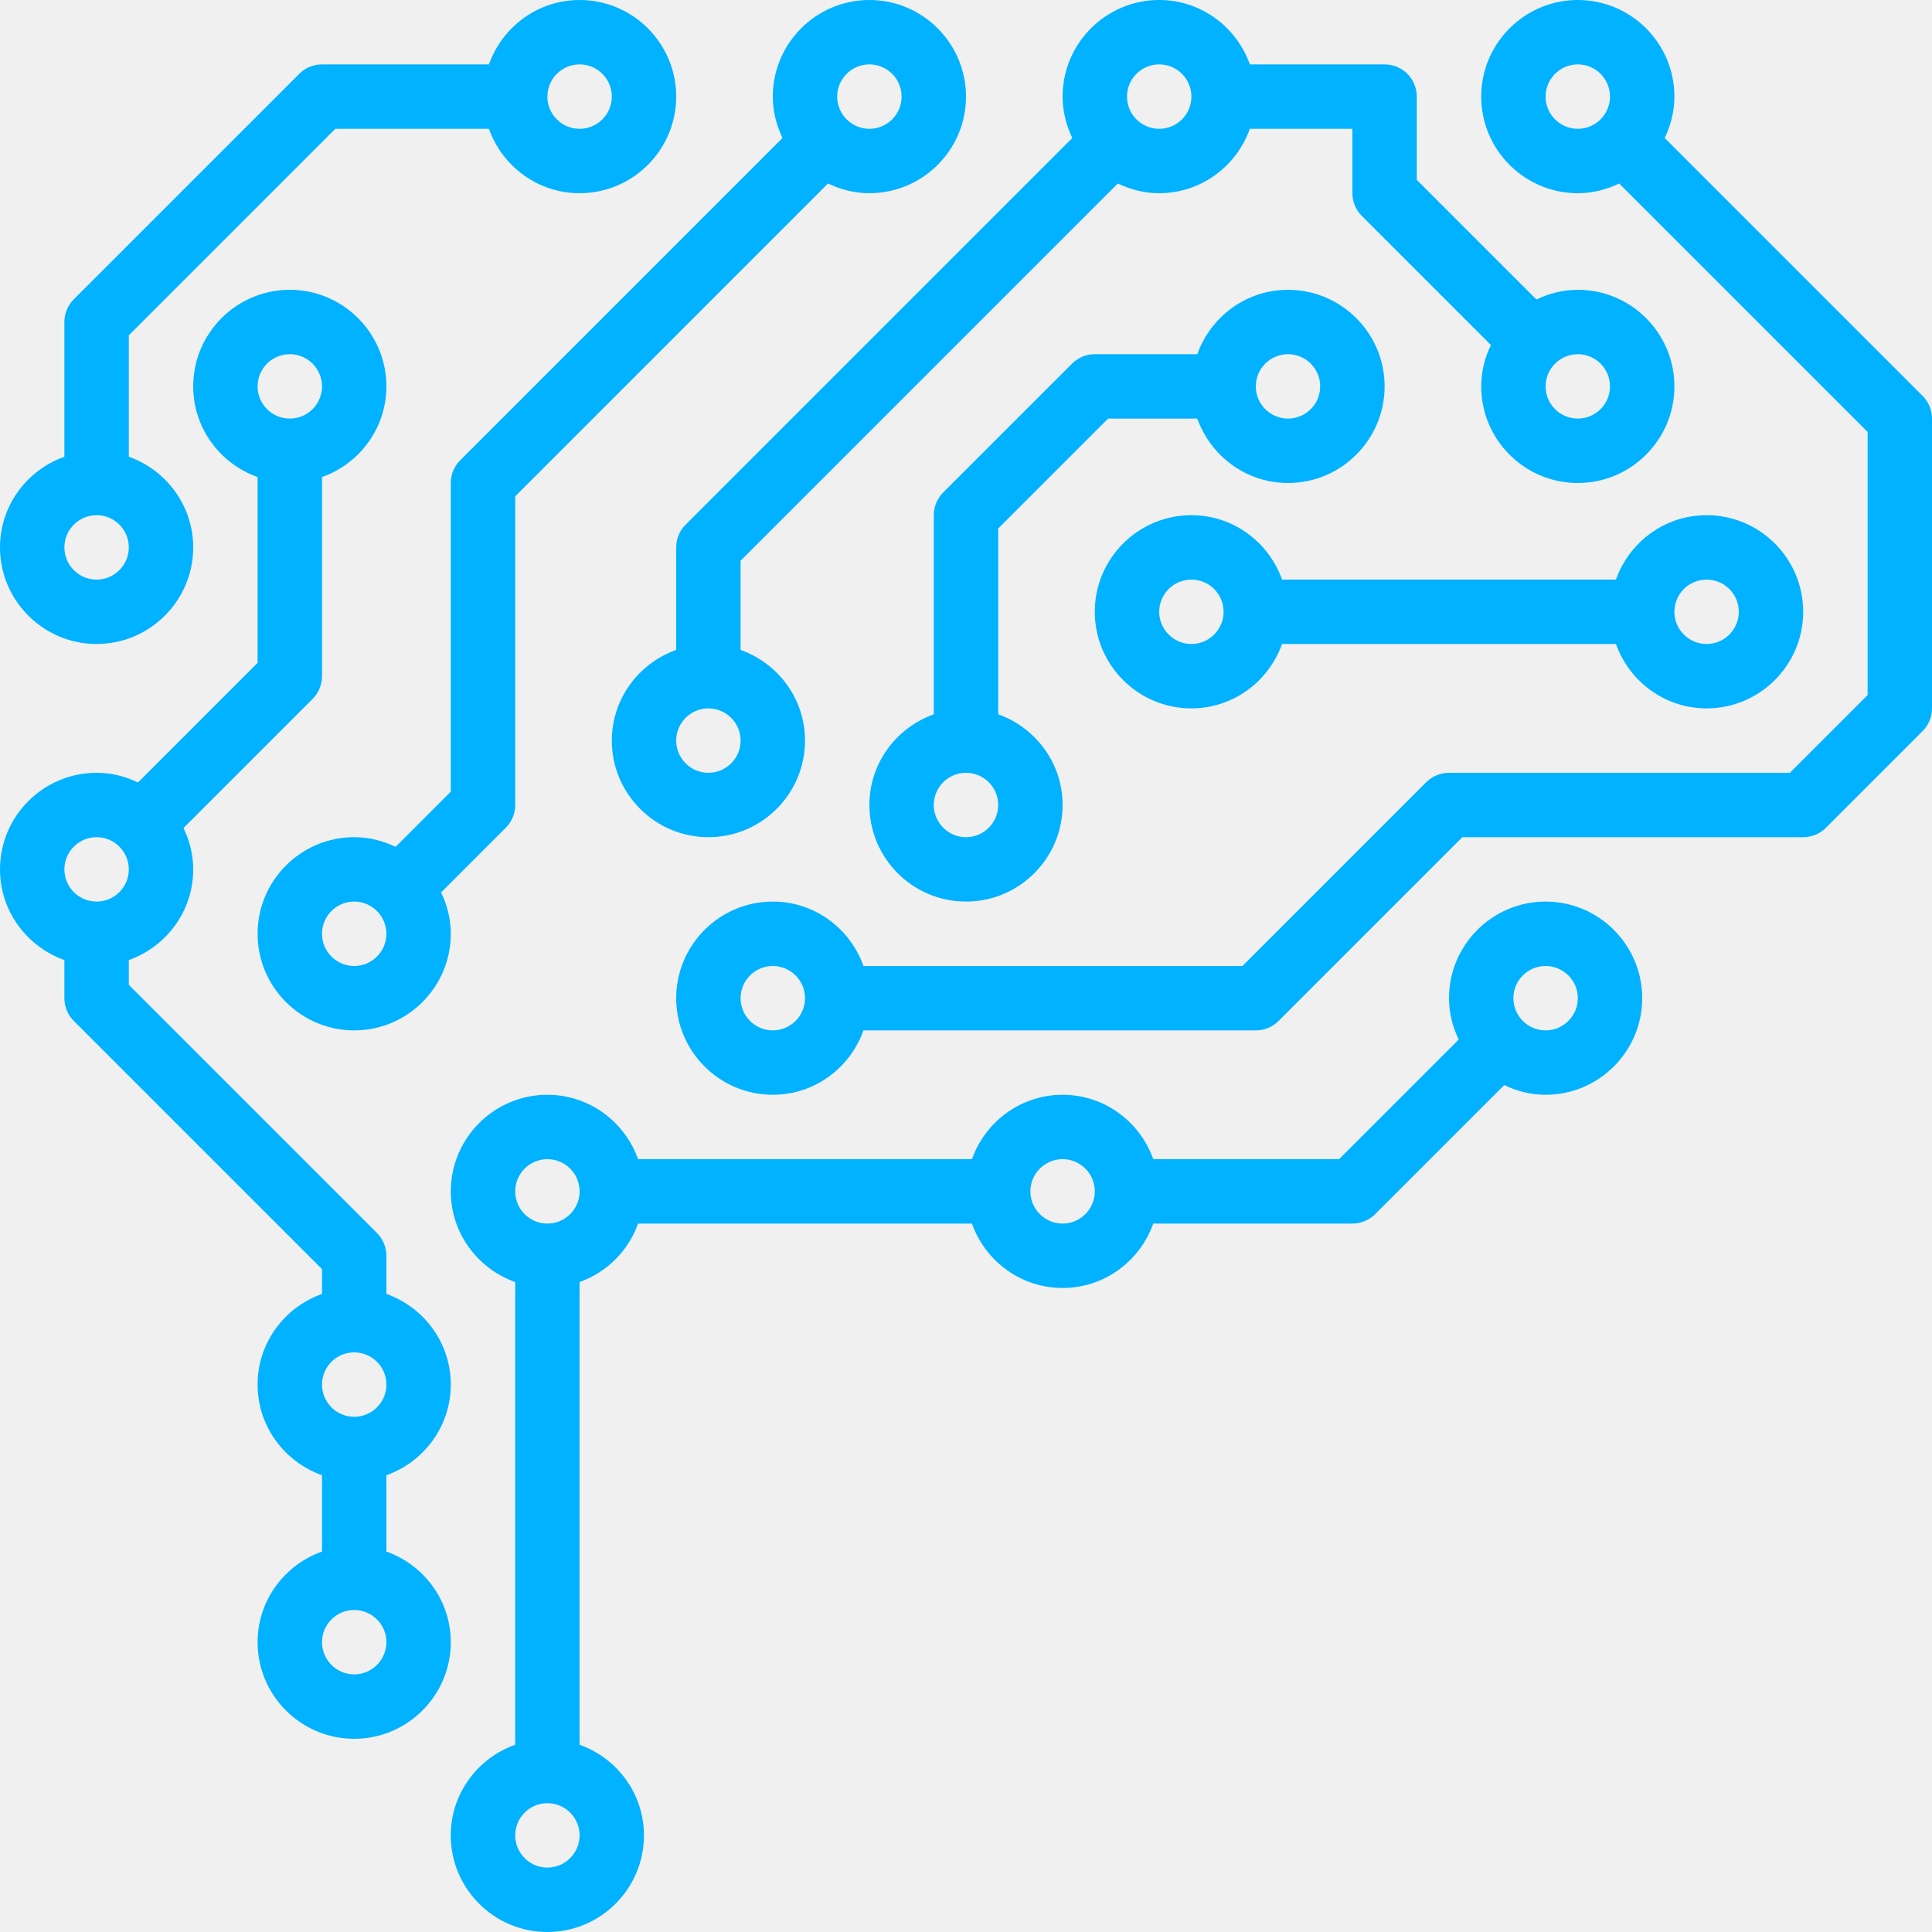
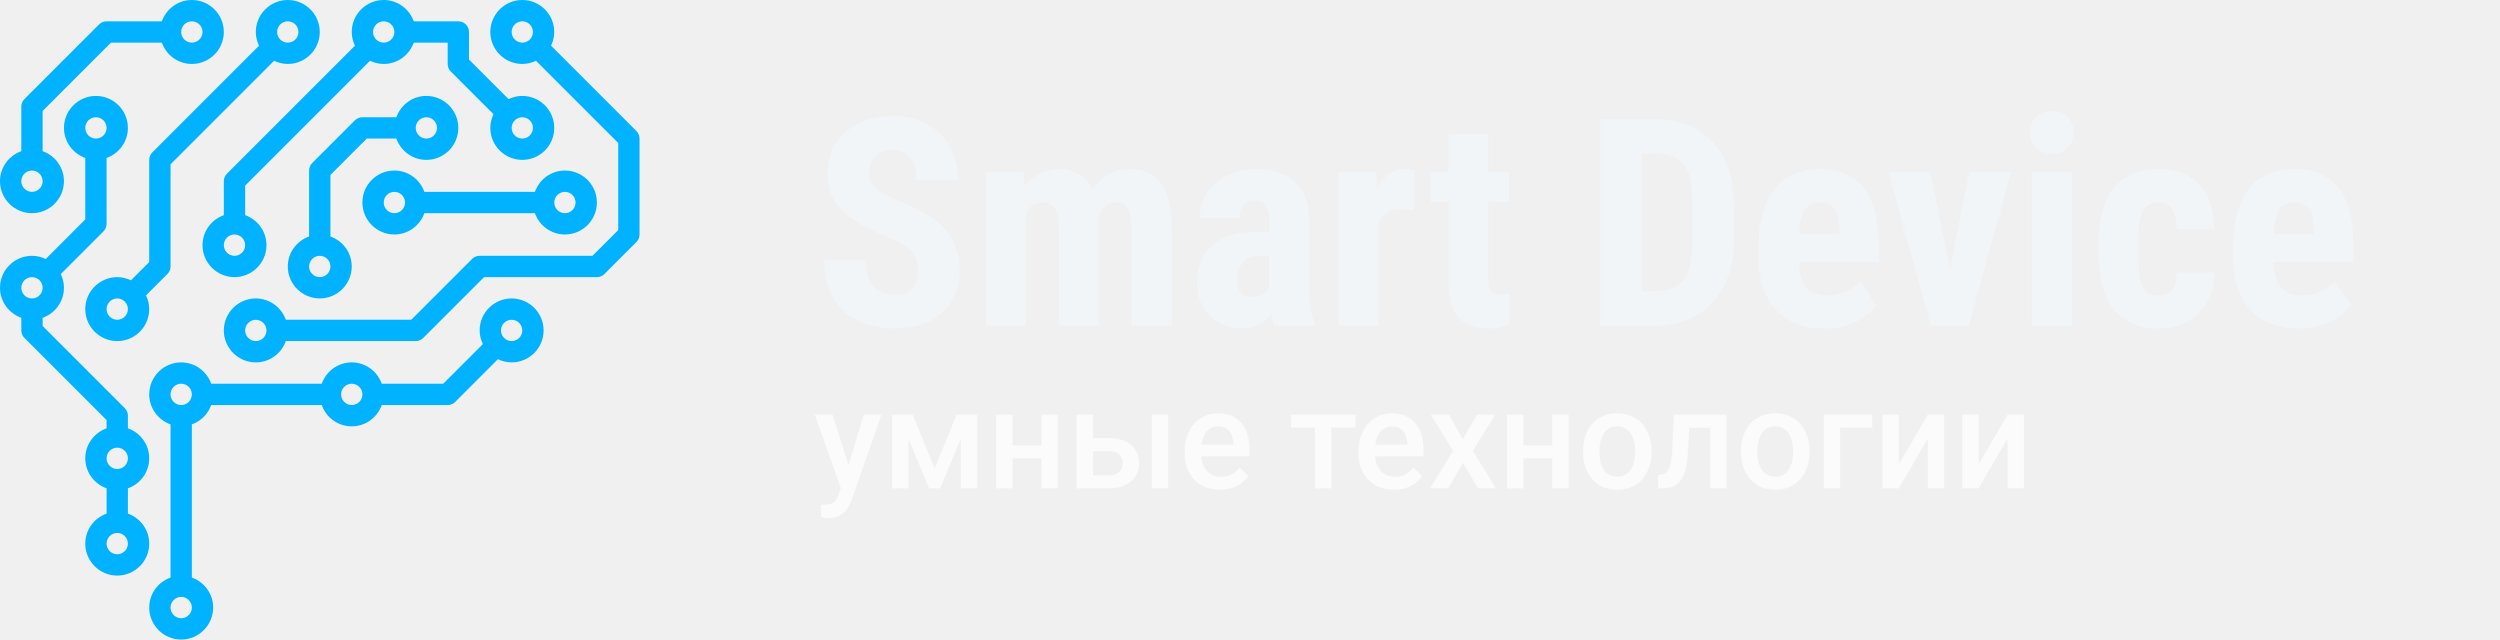
- <svg xmlns="http://www.w3.org/2000/svg" width="55" height="55" viewBox="0 0 55 55" fill="none">
+ <svg xmlns="http://www.w3.org/2000/svg" width="215" height="55" viewBox="0 0 215 55" fill="none">
+   <path d="M78.96 23.325C78.96 23.007 78.931 22.718 78.874 22.458C78.817 22.198 78.695 21.957 78.508 21.738C78.329 21.518 78.065 21.298 77.715 21.079C77.373 20.859 76.925 20.631 76.372 20.395C75.713 20.118 75.074 19.825 74.456 19.516C73.837 19.199 73.28 18.832 72.783 18.418C72.287 18.002 71.892 17.514 71.599 16.953C71.314 16.383 71.172 15.716 71.172 14.951C71.172 14.202 71.306 13.523 71.575 12.912C71.851 12.302 72.242 11.781 72.747 11.35C73.251 10.91 73.841 10.572 74.517 10.336C75.2 10.1 75.961 9.982 76.799 9.982C77.939 9.982 78.923 10.218 79.753 10.69C80.592 11.162 81.239 11.809 81.694 12.631C82.158 13.453 82.39 14.397 82.39 15.463H78.826C78.826 14.959 78.752 14.515 78.606 14.133C78.468 13.742 78.244 13.437 77.935 13.217C77.625 12.998 77.227 12.888 76.738 12.888C76.283 12.888 75.904 12.981 75.603 13.168C75.31 13.348 75.09 13.596 74.944 13.913C74.805 14.222 74.736 14.572 74.736 14.963C74.736 15.256 74.805 15.52 74.944 15.756C75.09 15.984 75.29 16.192 75.542 16.379C75.794 16.558 76.091 16.733 76.433 16.904C76.783 17.075 77.165 17.241 77.581 17.404C78.386 17.722 79.098 18.072 79.717 18.454C80.335 18.828 80.852 19.252 81.267 19.724C81.682 20.188 81.995 20.712 82.207 21.298C82.419 21.884 82.524 22.552 82.524 23.3C82.524 24.041 82.394 24.716 82.134 25.327C81.882 25.929 81.511 26.45 81.023 26.889C80.535 27.32 79.945 27.654 79.253 27.89C78.569 28.126 77.804 28.244 76.958 28.244C76.136 28.244 75.359 28.13 74.626 27.902C73.894 27.666 73.247 27.312 72.686 26.84C72.132 26.36 71.697 25.754 71.379 25.021C71.062 24.281 70.903 23.406 70.903 22.397H74.48C74.48 22.934 74.533 23.394 74.639 23.776C74.745 24.151 74.907 24.452 75.127 24.68C75.347 24.899 75.615 25.066 75.933 25.18C76.258 25.286 76.628 25.339 77.043 25.339C77.516 25.339 77.89 25.249 78.166 25.07C78.451 24.891 78.655 24.651 78.777 24.35C78.899 24.049 78.96 23.707 78.96 23.325ZM88.213 17.526V28H84.783V14.792H88.005L88.213 17.526ZM87.725 20.944L86.785 20.969C86.768 20.041 86.85 19.186 87.029 18.405C87.208 17.624 87.476 16.945 87.835 16.367C88.201 15.789 88.66 15.341 89.214 15.024C89.767 14.707 90.414 14.548 91.155 14.548C91.635 14.548 92.079 14.637 92.485 14.816C92.892 14.987 93.246 15.26 93.547 15.634C93.849 16 94.08 16.481 94.243 17.075C94.406 17.661 94.487 18.365 94.487 19.186V28H91.069V19.602C91.069 19.016 91.012 18.568 90.898 18.259C90.784 17.941 90.622 17.722 90.41 17.6C90.199 17.469 89.938 17.404 89.629 17.404C89.303 17.404 89.019 17.494 88.774 17.673C88.53 17.852 88.331 18.104 88.176 18.43C88.03 18.747 87.916 19.121 87.835 19.553C87.761 19.984 87.725 20.448 87.725 20.944ZM94.158 20.602L92.925 20.761C92.909 19.89 92.986 19.081 93.157 18.332C93.328 17.575 93.592 16.916 93.95 16.355C94.308 15.785 94.756 15.341 95.293 15.024C95.838 14.707 96.469 14.548 97.185 14.548C97.722 14.548 98.21 14.637 98.65 14.816C99.089 14.995 99.464 15.284 99.773 15.683C100.09 16.074 100.33 16.59 100.493 17.233C100.664 17.876 100.75 18.658 100.75 19.577V28H97.319V19.589C97.319 18.995 97.262 18.54 97.148 18.222C97.034 17.905 96.872 17.689 96.66 17.575C96.449 17.461 96.196 17.404 95.903 17.404C95.61 17.404 95.354 17.486 95.134 17.648C94.923 17.811 94.744 18.039 94.597 18.332C94.451 18.617 94.341 18.955 94.268 19.345C94.194 19.728 94.158 20.147 94.158 20.602ZM109.148 24.96V18.857C109.148 18.458 109.099 18.141 109.001 17.905C108.912 17.669 108.774 17.498 108.586 17.392C108.407 17.278 108.188 17.221 107.927 17.221C107.634 17.221 107.39 17.282 107.195 17.404C107 17.526 106.853 17.701 106.755 17.929C106.666 18.157 106.621 18.43 106.621 18.747H103.191C103.191 18.177 103.301 17.64 103.521 17.136C103.74 16.623 104.062 16.175 104.485 15.793C104.916 15.402 105.429 15.097 106.023 14.877C106.617 14.658 107.284 14.548 108.025 14.548C108.904 14.548 109.685 14.698 110.369 14.999C111.052 15.293 111.593 15.76 111.992 16.403C112.391 17.046 112.59 17.88 112.59 18.906V24.79C112.59 25.53 112.627 26.132 112.7 26.596C112.782 27.06 112.9 27.459 113.054 27.793V28H109.612C109.457 27.634 109.339 27.178 109.258 26.633C109.185 26.079 109.148 25.522 109.148 24.96ZM109.563 19.931L109.575 21.982H108.318C107.992 21.982 107.708 22.035 107.463 22.141C107.227 22.246 107.028 22.397 106.865 22.592C106.702 22.779 106.58 22.999 106.499 23.252C106.426 23.504 106.389 23.772 106.389 24.057C106.389 24.375 106.434 24.643 106.523 24.863C106.613 25.082 106.747 25.249 106.926 25.363C107.105 25.477 107.317 25.534 107.561 25.534C107.935 25.534 108.261 25.457 108.538 25.302C108.814 25.148 109.018 24.96 109.148 24.741C109.286 24.521 109.331 24.317 109.282 24.13L110.063 25.461C109.966 25.762 109.832 26.075 109.661 26.401C109.498 26.726 109.29 27.027 109.038 27.304C108.786 27.581 108.472 27.809 108.098 27.988C107.732 28.159 107.297 28.244 106.792 28.244C106.084 28.244 105.437 28.081 104.851 27.756C104.265 27.43 103.801 26.975 103.459 26.389C103.126 25.803 102.959 25.107 102.959 24.301C102.959 23.634 103.065 23.032 103.276 22.495C103.496 21.949 103.822 21.49 104.253 21.115C104.684 20.733 105.229 20.44 105.889 20.236C106.548 20.033 107.321 19.931 108.208 19.931H109.563ZM118.535 17.734V28H115.117V14.792H118.34L118.535 17.734ZM121.648 14.694L121.599 18.1C121.444 18.067 121.257 18.043 121.038 18.027C120.826 18.011 120.639 18.002 120.476 18.002C120.094 18.002 119.768 18.064 119.5 18.186C119.231 18.299 119.007 18.474 118.828 18.71C118.657 18.938 118.527 19.223 118.438 19.565C118.348 19.907 118.295 20.293 118.279 20.725L117.632 20.48C117.632 19.618 117.697 18.828 117.827 18.112C117.965 17.388 118.169 16.761 118.438 16.232C118.706 15.695 119.028 15.28 119.402 14.987C119.784 14.694 120.216 14.548 120.696 14.548C120.859 14.548 121.029 14.564 121.208 14.597C121.396 14.621 121.542 14.654 121.648 14.694ZM129.766 14.792V17.368H123.027V14.792H129.766ZM124.578 11.533H127.983V23.972C127.983 24.338 128.02 24.619 128.093 24.814C128.167 25.009 128.276 25.148 128.423 25.229C128.577 25.302 128.781 25.339 129.033 25.339C129.204 25.339 129.363 25.331 129.509 25.314C129.656 25.29 129.766 25.266 129.839 25.241V27.915C129.57 28.02 129.285 28.102 128.984 28.159C128.691 28.216 128.341 28.244 127.935 28.244C127.251 28.244 126.657 28.114 126.152 27.854C125.656 27.593 125.269 27.178 124.993 26.608C124.716 26.031 124.578 25.274 124.578 24.338V11.533ZM142.241 28H139.104L139.128 25.046H142.241C143.104 25.046 143.775 24.891 144.255 24.582C144.736 24.273 145.073 23.785 145.269 23.117C145.472 22.45 145.574 21.575 145.574 20.493V17.722C145.574 16.9 145.521 16.204 145.415 15.634C145.309 15.056 145.13 14.593 144.878 14.243C144.626 13.885 144.288 13.62 143.865 13.449C143.442 13.278 142.917 13.193 142.29 13.193H139.043V10.227H142.29C143.315 10.227 144.247 10.393 145.085 10.727C145.924 11.061 146.644 11.549 147.246 12.192C147.848 12.827 148.312 13.612 148.638 14.548C148.963 15.484 149.126 16.55 149.126 17.746V20.493C149.126 21.697 148.963 22.763 148.638 23.691C148.312 24.619 147.848 25.404 147.246 26.047C146.652 26.682 145.932 27.166 145.085 27.5C144.239 27.833 143.291 28 142.241 28ZM141.179 10.227V28H137.603V10.227H141.179ZM156.89 28.244C155.986 28.244 155.185 28.106 154.485 27.829C153.793 27.552 153.207 27.154 152.727 26.633C152.247 26.104 151.881 25.465 151.628 24.716C151.376 23.968 151.25 23.113 151.25 22.153V21.066C151.25 19.992 151.372 19.052 151.616 18.247C151.86 17.433 152.206 16.749 152.654 16.196C153.101 15.642 153.651 15.231 154.302 14.963C154.961 14.686 155.706 14.548 156.536 14.548C157.366 14.548 158.094 14.686 158.721 14.963C159.355 15.231 159.88 15.638 160.295 16.184C160.71 16.721 161.024 17.388 161.235 18.186C161.447 18.983 161.553 19.911 161.553 20.969V22.531H152.703V20.127H158.196V19.821C158.196 19.284 158.139 18.837 158.025 18.479C157.911 18.112 157.732 17.84 157.488 17.661C157.244 17.482 156.918 17.392 156.511 17.392C156.169 17.392 155.881 17.461 155.645 17.6C155.409 17.738 155.221 17.954 155.083 18.247C154.945 18.54 154.843 18.922 154.778 19.394C154.713 19.858 154.68 20.415 154.68 21.066V22.153C154.68 22.763 154.733 23.276 154.839 23.691C154.945 24.098 155.099 24.431 155.303 24.692C155.514 24.944 155.771 25.127 156.072 25.241C156.373 25.347 156.723 25.4 157.122 25.4C157.724 25.4 158.265 25.294 158.745 25.082C159.233 24.863 159.648 24.566 159.99 24.191L161.357 26.267C161.121 26.576 160.796 26.885 160.381 27.194C159.966 27.504 159.469 27.756 158.892 27.951C158.314 28.146 157.646 28.244 156.89 28.244ZM167.253 25.363L169.377 14.792H172.942L169.316 28H167.18L167.253 25.363ZM165.996 14.792L168.157 25.375L168.193 28H166.045L162.419 14.792H165.996ZM178.179 14.792V28H174.749V14.792H178.179ZM174.59 11.374C174.59 10.845 174.757 10.41 175.09 10.068C175.432 9.718 175.888 9.543 176.458 9.543C177.035 9.543 177.491 9.718 177.825 10.068C178.158 10.41 178.325 10.845 178.325 11.374C178.325 11.895 178.154 12.33 177.812 12.68C177.479 13.022 177.031 13.193 176.47 13.193C175.892 13.193 175.432 13.022 175.09 12.68C174.757 12.33 174.59 11.895 174.59 11.374ZM185.662 25.4C185.979 25.4 186.252 25.335 186.479 25.205C186.715 25.074 186.895 24.863 187.017 24.57C187.139 24.277 187.204 23.898 187.212 23.435H190.422C190.422 24.427 190.211 25.286 189.788 26.01C189.373 26.726 188.811 27.28 188.103 27.67C187.403 28.053 186.61 28.244 185.723 28.244C184.836 28.244 184.062 28.102 183.403 27.817C182.744 27.532 182.199 27.117 181.768 26.572C181.344 26.026 181.023 25.363 180.803 24.582C180.592 23.793 180.486 22.889 180.486 21.872V20.908C180.486 19.907 180.592 19.012 180.803 18.222C181.023 17.433 181.344 16.765 181.768 16.22C182.199 15.675 182.74 15.26 183.391 14.975C184.05 14.69 184.823 14.548 185.71 14.548C186.663 14.548 187.489 14.747 188.188 15.146C188.888 15.537 189.434 16.114 189.824 16.879C190.223 17.644 190.422 18.588 190.422 19.711H187.212C187.204 19.207 187.143 18.788 187.029 18.454C186.923 18.112 186.756 17.852 186.528 17.673C186.309 17.486 186.016 17.392 185.649 17.392C185.267 17.392 184.958 17.474 184.722 17.636C184.494 17.791 184.319 18.019 184.197 18.32C184.083 18.613 184.006 18.979 183.965 19.419C183.924 19.858 183.904 20.354 183.904 20.908V21.872C183.904 22.466 183.92 22.983 183.953 23.422C183.993 23.854 184.071 24.22 184.185 24.521C184.307 24.814 184.482 25.034 184.709 25.18C184.945 25.327 185.263 25.4 185.662 25.4ZM197.71 28.244C196.807 28.244 196.005 28.106 195.305 27.829C194.613 27.552 194.028 27.154 193.547 26.633C193.067 26.104 192.701 25.465 192.449 24.716C192.196 23.968 192.07 23.113 192.07 22.153V21.066C192.07 19.992 192.192 19.052 192.437 18.247C192.681 17.433 193.027 16.749 193.474 16.196C193.922 15.642 194.471 15.231 195.122 14.963C195.781 14.686 196.526 14.548 197.356 14.548C198.186 14.548 198.914 14.686 199.541 14.963C200.176 15.231 200.701 15.638 201.116 16.184C201.531 16.721 201.844 17.388 202.056 18.186C202.267 18.983 202.373 19.911 202.373 20.969V22.531H193.523V20.127H199.016V19.821C199.016 19.284 198.959 18.837 198.845 18.479C198.731 18.112 198.552 17.84 198.308 17.661C198.064 17.482 197.738 17.392 197.332 17.392C196.99 17.392 196.701 17.461 196.465 17.6C196.229 17.738 196.042 17.954 195.903 18.247C195.765 18.54 195.663 18.922 195.598 19.394C195.533 19.858 195.5 20.415 195.5 21.066V22.153C195.5 22.763 195.553 23.276 195.659 23.691C195.765 24.098 195.92 24.431 196.123 24.692C196.335 24.944 196.591 25.127 196.892 25.241C197.193 25.347 197.543 25.4 197.942 25.4C198.544 25.4 199.085 25.294 199.565 25.082C200.054 24.863 200.469 24.566 200.811 24.191L202.178 26.267C201.942 26.576 201.616 26.885 201.201 27.194C200.786 27.504 200.29 27.756 199.712 27.951C199.134 28.146 198.467 28.244 197.71 28.244Z" fill="#F2F5F7" />
+   <path d="M72.566 41.309L74.289 35.66H75.801L73.258 42.967C73.199 43.123 73.123 43.293 73.029 43.477C72.936 43.66 72.812 43.834 72.66 43.998C72.512 44.166 72.326 44.301 72.103 44.402C71.881 44.508 71.611 44.56 71.295 44.56C71.17 44.56 71.049 44.549 70.932 44.525C70.818 44.506 70.711 44.484 70.609 44.461L70.603 43.383C70.643 43.387 70.689 43.391 70.744 43.395C70.803 43.398 70.85 43.4 70.885 43.4C71.119 43.4 71.314 43.371 71.471 43.312C71.627 43.258 71.754 43.168 71.852 43.043C71.953 42.918 72.039 42.75 72.109 42.539L72.566 41.309ZM71.594 35.66L73.1 40.406L73.352 41.895L72.373 42.147L70.07 35.66H71.594ZM80.377 40.289L82.264 35.66H83.488L80.857 42H79.897L77.272 35.66H78.496L80.377 40.289ZM78.133 35.66V42H76.721V35.66H78.133ZM82.621 42V35.66H84.039V42H82.621ZM89.951 38.309V39.422H86.67V38.309H89.951ZM87.08 35.66V42H85.668V35.66H87.08ZM90.971 35.66V42H89.559V35.66H90.971ZM93.525 37.676H95.394C95.941 37.676 96.406 37.768 96.789 37.951C97.172 38.135 97.463 38.391 97.662 38.719C97.865 39.043 97.967 39.414 97.967 39.832C97.967 40.141 97.91 40.428 97.797 40.693C97.684 40.955 97.516 41.184 97.293 41.379C97.074 41.574 96.805 41.727 96.484 41.836C96.168 41.945 95.805 42 95.394 42H92.588V35.66H94.006V40.881H95.394C95.676 40.881 95.9 40.832 96.068 40.734C96.236 40.637 96.357 40.51 96.432 40.353C96.51 40.197 96.549 40.031 96.549 39.855C96.549 39.676 96.51 39.506 96.432 39.346C96.357 39.185 96.236 39.055 96.068 38.953C95.9 38.852 95.676 38.801 95.394 38.801H93.525V37.676ZM100.463 35.66V42H99.051V35.66H100.463ZM104.928 42.117C104.459 42.117 104.035 42.041 103.656 41.889C103.281 41.732 102.961 41.516 102.695 41.238C102.434 40.961 102.232 40.635 102.092 40.26C101.951 39.885 101.881 39.48 101.881 39.047V38.812C101.881 38.316 101.953 37.867 102.098 37.465C102.242 37.062 102.443 36.719 102.701 36.434C102.959 36.145 103.264 35.924 103.615 35.772C103.967 35.619 104.348 35.543 104.758 35.543C105.211 35.543 105.607 35.619 105.947 35.772C106.287 35.924 106.568 36.139 106.791 36.416C107.018 36.69 107.186 37.016 107.295 37.395C107.408 37.773 107.465 38.191 107.465 38.648V39.252H102.566V38.238H106.07V38.127C106.062 37.873 106.012 37.635 105.918 37.412C105.828 37.19 105.689 37.01 105.502 36.873C105.314 36.736 105.064 36.668 104.752 36.668C104.518 36.668 104.309 36.719 104.125 36.82C103.945 36.918 103.795 37.06 103.674 37.248C103.553 37.435 103.459 37.662 103.393 37.928C103.33 38.19 103.299 38.484 103.299 38.812V39.047C103.299 39.324 103.336 39.582 103.41 39.82C103.488 40.055 103.602 40.26 103.75 40.435C103.898 40.611 104.078 40.75 104.289 40.852C104.5 40.949 104.74 40.998 105.01 40.998C105.35 40.998 105.652 40.93 105.918 40.793C106.184 40.656 106.414 40.463 106.609 40.213L107.354 40.934C107.217 41.133 107.039 41.324 106.82 41.508C106.602 41.688 106.334 41.834 106.018 41.947C105.705 42.06 105.342 42.117 104.928 42.117ZM114.496 35.66V42H113.078V35.66H114.496ZM116.576 35.66V36.773H111.033V35.66H116.576ZM119.881 42.117C119.412 42.117 118.988 42.041 118.609 41.889C118.234 41.732 117.914 41.516 117.648 41.238C117.387 40.961 117.186 40.635 117.045 40.26C116.904 39.885 116.834 39.48 116.834 39.047V38.812C116.834 38.316 116.906 37.867 117.051 37.465C117.195 37.062 117.396 36.719 117.654 36.434C117.912 36.145 118.217 35.924 118.568 35.772C118.92 35.619 119.301 35.543 119.711 35.543C120.164 35.543 120.561 35.619 120.9 35.772C121.24 35.924 121.521 36.139 121.744 36.416C121.971 36.69 122.139 37.016 122.248 37.395C122.361 37.773 122.418 38.191 122.418 38.648V39.252H117.52V38.238H121.023V38.127C121.016 37.873 120.965 37.635 120.871 37.412C120.781 37.19 120.643 37.01 120.455 36.873C120.268 36.736 120.018 36.668 119.705 36.668C119.471 36.668 119.262 36.719 119.078 36.82C118.898 36.918 118.748 37.06 118.627 37.248C118.506 37.435 118.412 37.662 118.346 37.928C118.283 38.19 118.252 38.484 118.252 38.812V39.047C118.252 39.324 118.289 39.582 118.363 39.82C118.441 40.055 118.555 40.26 118.703 40.435C118.852 40.611 119.031 40.75 119.242 40.852C119.453 40.949 119.693 40.998 119.963 40.998C120.303 40.998 120.605 40.93 120.871 40.793C121.137 40.656 121.367 40.463 121.562 40.213L122.307 40.934C122.17 41.133 121.992 41.324 121.773 41.508C121.555 41.688 121.287 41.834 120.971 41.947C120.658 42.06 120.295 42.117 119.881 42.117ZM124.598 35.66L125.805 37.764L127.035 35.66H128.588L126.666 38.772L128.664 42H127.111L125.822 39.809L124.533 42H122.975L124.967 38.772L123.051 35.66H124.598ZM133.885 38.309V39.422H130.604V38.309H133.885ZM131.014 35.66V42H129.602V35.66H131.014ZM134.904 35.66V42H133.492V35.66H134.904ZM136.141 38.9V38.766C136.141 38.309 136.207 37.885 136.34 37.494C136.473 37.1 136.664 36.758 136.914 36.469C137.168 36.176 137.477 35.949 137.84 35.789C138.207 35.625 138.621 35.543 139.082 35.543C139.547 35.543 139.961 35.625 140.324 35.789C140.691 35.949 141.002 36.176 141.256 36.469C141.51 36.758 141.703 37.1 141.836 37.494C141.969 37.885 142.035 38.309 142.035 38.766V38.9C142.035 39.357 141.969 39.781 141.836 40.172C141.703 40.562 141.51 40.904 141.256 41.197C141.002 41.486 140.693 41.713 140.33 41.877C139.967 42.037 139.555 42.117 139.094 42.117C138.629 42.117 138.213 42.037 137.846 41.877C137.482 41.713 137.174 41.486 136.92 41.197C136.666 40.904 136.473 40.562 136.34 40.172C136.207 39.781 136.141 39.357 136.141 38.9ZM137.553 38.766V38.9C137.553 39.185 137.582 39.455 137.641 39.709C137.699 39.963 137.791 40.185 137.916 40.377C138.041 40.568 138.201 40.719 138.396 40.828C138.592 40.938 138.824 40.992 139.094 40.992C139.355 40.992 139.582 40.938 139.773 40.828C139.969 40.719 140.129 40.568 140.254 40.377C140.379 40.185 140.471 39.963 140.529 39.709C140.592 39.455 140.623 39.185 140.623 38.9V38.766C140.623 38.484 140.592 38.219 140.529 37.969C140.471 37.715 140.377 37.49 140.248 37.295C140.123 37.1 139.963 36.947 139.768 36.838C139.576 36.725 139.348 36.668 139.082 36.668C138.816 36.668 138.586 36.725 138.391 36.838C138.199 36.947 138.041 37.1 137.916 37.295C137.791 37.49 137.699 37.715 137.641 37.969C137.582 38.219 137.553 38.484 137.553 38.766ZM147.385 35.66V36.785H144.291V35.66H147.385ZM148.492 35.66V42H147.08V35.66H148.492ZM143.945 35.66H145.34L145.17 38.795C145.146 39.26 145.1 39.67 145.029 40.025C144.963 40.377 144.873 40.68 144.76 40.934C144.646 41.184 144.508 41.387 144.344 41.543C144.18 41.699 143.988 41.815 143.77 41.889C143.551 41.963 143.305 42 143.031 42H142.592L142.586 40.84L142.809 40.822C142.953 40.81 143.078 40.773 143.184 40.711C143.289 40.645 143.379 40.551 143.453 40.43C143.531 40.309 143.594 40.152 143.641 39.961C143.691 39.77 143.73 39.543 143.758 39.281C143.789 39.02 143.812 38.715 143.828 38.367L143.945 35.66ZM149.723 38.9V38.766C149.723 38.309 149.789 37.885 149.922 37.494C150.055 37.1 150.246 36.758 150.496 36.469C150.75 36.176 151.059 35.949 151.422 35.789C151.789 35.625 152.203 35.543 152.664 35.543C153.129 35.543 153.543 35.625 153.906 35.789C154.273 35.949 154.584 36.176 154.838 36.469C155.092 36.758 155.285 37.1 155.418 37.494C155.551 37.885 155.617 38.309 155.617 38.766V38.9C155.617 39.357 155.551 39.781 155.418 40.172C155.285 40.562 155.092 40.904 154.838 41.197C154.584 41.486 154.275 41.713 153.912 41.877C153.549 42.037 153.137 42.117 152.676 42.117C152.211 42.117 151.795 42.037 151.428 41.877C151.064 41.713 150.756 41.486 150.502 41.197C150.248 40.904 150.055 40.562 149.922 40.172C149.789 39.781 149.723 39.357 149.723 38.9ZM151.135 38.766V38.9C151.135 39.185 151.164 39.455 151.223 39.709C151.281 39.963 151.373 40.185 151.498 40.377C151.623 40.568 151.783 40.719 151.979 40.828C152.174 40.938 152.406 40.992 152.676 40.992C152.938 40.992 153.164 40.938 153.355 40.828C153.551 40.719 153.711 40.568 153.836 40.377C153.961 40.185 154.053 39.963 154.111 39.709C154.174 39.455 154.205 39.185 154.205 38.9V38.766C154.205 38.484 154.174 38.219 154.111 37.969C154.053 37.715 153.959 37.49 153.83 37.295C153.705 37.1 153.545 36.947 153.35 36.838C153.158 36.725 152.93 36.668 152.664 36.668C152.398 36.668 152.168 36.725 151.973 36.838C151.781 36.947 151.623 37.1 151.498 37.295C151.373 37.49 151.281 37.715 151.223 37.969C151.164 38.219 151.135 38.484 151.135 38.766ZM161.02 35.66V36.785H158.254V42H156.842V35.66H161.02ZM163.299 39.938L165.789 35.66H167.201V42H165.789V37.717L163.299 42H161.887V35.66H163.299V39.938ZM170.154 39.938L172.645 35.66H174.057V42H172.645V37.717L170.154 42H168.742V35.66H170.154V39.938Z" fill="white" fill-opacity="0.7" />
  <path d="M33.917 14.666C35.11 14.666 36.118 15.435 36.498 16.5H46.002C46.382 15.435 47.39 14.666 48.583 14.666C50.099 14.666 51.333 15.9 51.333 17.416C51.333 18.933 50.099 20.166 48.583 20.166C47.39 20.166 46.382 19.397 46.002 18.333H36.497C36.118 19.397 35.109 20.166 33.916 20.166C32.4 20.166 31.166 18.933 31.166 17.416C31.166 15.9 32.401 14.666 33.917 14.666ZM48.583 18.333C49.088 18.333 49.5 17.922 49.5 17.416C49.5 16.91 49.088 16.5 48.583 16.5C48.078 16.5 47.667 16.91 47.667 17.416C47.667 17.922 48.078 18.333 48.583 18.333ZM33.917 18.333C34.422 18.333 34.833 17.922 34.833 17.416C34.833 16.91 34.422 16.5 33.917 16.5C33.412 16.5 33 16.91 33 17.416C33 17.922 33.412 18.333 33.917 18.333Z" fill="#00B2FF" />
  <path d="M26.583 20.335V14.666C26.583 14.423 26.68 14.19 26.852 14.018L30.519 10.352C30.69 10.179 30.924 10.083 31.167 10.083H34.085C34.465 9.019 35.473 8.25 36.667 8.25C38.183 8.25 39.417 9.484 39.417 11C39.417 12.516 38.183 13.75 36.667 13.75C35.473 13.75 34.465 12.981 34.085 11.916H31.546L28.417 15.046V20.335C29.481 20.715 30.25 21.723 30.25 22.916C30.25 24.432 29.016 25.666 27.5 25.666C25.984 25.666 24.75 24.432 24.75 22.916C24.75 21.723 25.519 20.715 26.583 20.335ZM36.667 11.916C37.172 11.916 37.583 11.506 37.583 11C37.583 10.494 37.172 10.083 36.667 10.083C36.162 10.083 35.75 10.494 35.75 11C35.75 11.506 36.162 11.916 36.667 11.916ZM27.5 23.833C28.005 23.833 28.417 23.422 28.417 22.916C28.417 22.41 28.005 22 27.5 22C26.995 22 26.583 22.41 26.583 22.916C26.583 23.422 26.995 23.833 27.5 23.833Z" fill="#00B2FF" />
  <path d="M10.083 23.833C10.507 23.833 10.903 23.936 11.261 24.109L12.833 22.537V13.75C12.833 13.506 12.93 13.273 13.102 13.102L22.276 3.928C22.104 3.569 22 3.173 22 2.75C22 1.234 23.234 0 24.75 0C26.266 0 27.5 1.234 27.5 2.75C27.5 4.266 26.266 5.5 24.75 5.5C24.326 5.5 23.93 5.396 23.572 5.224L14.667 14.129V22.916C14.667 23.16 14.57 23.393 14.398 23.564L12.557 25.405C12.73 25.763 12.833 26.159 12.833 26.583C12.833 28.099 11.6 29.333 10.083 29.333C8.567 29.333 7.333 28.099 7.333 26.583C7.333 25.067 8.567 23.833 10.083 23.833ZM24.75 3.667C25.255 3.667 25.667 3.256 25.667 2.75C25.667 2.244 25.255 1.833 24.75 1.833C24.245 1.833 23.833 2.244 23.833 2.75C23.833 3.256 24.245 3.667 24.75 3.667ZM10.083 27.5C10.588 27.5 11 27.089 11 26.583C11 26.077 10.588 25.666 10.083 25.666C9.578 25.666 9.167 26.077 9.167 26.583C9.167 27.089 9.578 27.5 10.083 27.5Z" fill="#00B2FF" />
-   <path d="M1.833 13.002V9.167C1.833 8.923 1.93 8.69 2.102 8.518L8.519 2.102C8.69 1.93 8.924 1.833 9.167 1.833H13.919C14.298 0.769 15.306 0 16.5 0C18.016 0 19.25 1.234 19.25 2.75C19.25 4.266 18.016 5.5 16.5 5.5C15.306 5.5 14.298 4.731 13.919 3.667H9.546L3.667 9.546V13.002C4.731 13.381 5.5 14.39 5.5 15.583C5.5 17.099 4.266 18.333 2.75 18.333C1.234 18.333 3.05176e-05 17.099 3.05176e-05 15.583C3.05176e-05 14.39 0.769 13.381 1.833 13.002ZM16.5 3.667C17.005 3.667 17.417 3.256 17.417 2.75C17.417 2.244 17.005 1.833 16.5 1.833C15.995 1.833 15.583 2.244 15.583 2.75C15.583 3.256 15.995 3.667 16.5 3.667ZM2.75 16.5C3.255 16.5 3.667 16.089 3.667 15.583C3.667 15.077 3.255 14.666 2.75 14.666C2.245 14.666 1.833 15.077 1.833 15.583C1.833 16.089 2.245 16.5 2.75 16.5Z" fill="#00B2FF" />
+   <path d="M1.833 13.002V9.167C1.833 8.923 1.93 8.69 2.102 8.518L8.519 2.102C8.69 1.93 8.924 1.833 9.167 1.833H13.919C14.298 0.769 15.306 0 16.5 0C18.016 0 19.25 1.234 19.25 2.75C19.25 4.266 18.016 5.5 16.5 5.5C15.306 5.5 14.298 4.731 13.919 3.667H9.546L3.667 9.546V13.002C4.731 13.381 5.5 14.39 5.5 15.583C5.5 17.099 4.266 18.333 2.75 18.333C1.234 18.333 3.01003e-05 17.099 3.01003e-05 15.583C3.01003e-05 14.39 0.769 13.381 1.833 13.002ZM16.5 3.667C17.005 3.667 17.417 3.256 17.417 2.75C17.417 2.244 17.005 1.833 16.5 1.833C15.995 1.833 15.583 2.244 15.583 2.75C15.583 3.256 15.995 3.667 16.5 3.667ZM2.75 16.5C3.255 16.5 3.667 16.089 3.667 15.583C3.667 15.077 3.255 14.666 2.75 14.666C2.245 14.666 1.833 15.077 1.833 15.583C1.833 16.089 2.245 16.5 2.75 16.5Z" fill="#00B2FF" />
  <path d="M14.666 49.669V36.497C13.602 36.118 12.833 35.11 12.833 33.916C12.833 32.4 14.067 31.166 15.583 31.166C16.777 31.166 17.785 31.935 18.165 32.999H27.669C28.048 31.935 29.056 31.166 30.25 31.166C31.444 31.166 32.452 31.935 32.831 32.999H38.12L41.526 29.594C41.354 29.236 41.25 28.84 41.25 28.416C41.25 26.9 42.484 25.666 44 25.666C45.516 25.666 46.75 26.9 46.75 28.416C46.75 29.932 45.516 31.166 44 31.166C43.577 31.166 43.181 31.063 42.822 30.89L39.148 34.564C38.977 34.736 38.743 34.833 38.5 34.833H32.831C32.452 35.897 31.444 36.666 30.25 36.666C29.056 36.666 28.048 35.897 27.669 34.833H18.164C17.887 35.609 17.276 36.221 16.499 36.497V49.669C17.563 50.048 18.332 51.057 18.332 52.25C18.332 53.766 17.099 55 15.582 55C14.066 55 12.832 53.766 12.832 52.25C12.832 51.057 13.601 50.048 14.666 49.669ZM44 29.333C44.505 29.333 44.917 28.922 44.917 28.416C44.917 27.91 44.505 27.5 44 27.5C43.495 27.5 43.083 27.91 43.083 28.416C43.083 28.922 43.495 29.333 44 29.333ZM30.25 34.833C30.755 34.833 31.167 34.422 31.167 33.916C31.167 33.41 30.755 32.999 30.25 32.999C29.745 32.999 29.333 33.41 29.333 33.916C29.333 34.422 29.745 34.833 30.25 34.833ZM15.583 53.166C16.088 53.166 16.5 52.755 16.5 52.249C16.5 51.743 16.088 51.333 15.583 51.333C15.078 51.333 14.667 51.743 14.667 52.249C14.667 52.755 15.078 53.166 15.583 53.166ZM15.583 34.833C16.088 34.833 16.5 34.422 16.5 33.916C16.5 33.41 16.088 32.999 15.583 32.999C15.078 32.999 14.667 33.41 14.667 33.916C14.667 34.422 15.078 34.833 15.583 34.833Z" fill="#00B2FF" />
  <path d="M19.25 18.502V15.583C19.25 15.339 19.346 15.106 19.519 14.935L30.526 3.928C30.354 3.569 30.25 3.173 30.25 2.75C30.25 1.234 31.484 0 33 0C34.194 0 35.202 0.769 35.581 1.833H39.417C39.923 1.833 40.333 2.243 40.333 2.75V5.12L43.739 8.526C44.097 8.353 44.493 8.25 44.917 8.25C46.433 8.25 47.667 9.484 47.667 11C47.667 12.516 46.433 13.75 44.917 13.75C43.401 13.75 42.167 12.516 42.167 11C42.167 10.576 42.27 10.18 42.443 9.822L38.769 6.148C38.596 5.977 38.5 5.744 38.5 5.5V3.667H35.581C35.202 4.731 34.194 5.5 33 5.5C32.577 5.5 32.181 5.396 31.822 5.224L21.083 15.963V18.502C22.148 18.881 22.917 19.89 22.917 21.083C22.917 22.599 21.683 23.833 20.167 23.833C18.651 23.833 17.417 22.599 17.417 21.083C17.417 19.89 18.186 18.881 19.25 18.502ZM44.917 11.916C45.422 11.916 45.833 11.506 45.833 11C45.833 10.494 45.422 10.083 44.917 10.083C44.412 10.083 44 10.494 44 11C44 11.506 44.412 11.916 44.917 11.916ZM33 3.667C33.505 3.667 33.917 3.256 33.917 2.75C33.917 2.244 33.505 1.833 33 1.833C32.495 1.833 32.083 2.244 32.083 2.75C32.083 3.256 32.495 3.667 33 3.667ZM20.167 22C20.672 22 21.083 21.589 21.083 21.083C21.083 20.577 20.672 20.166 20.167 20.166C19.662 20.166 19.25 20.577 19.25 21.083C19.25 21.589 19.662 22 20.167 22Z" fill="#00B2FF" />
  <path d="M22 25.666C23.194 25.666 24.202 26.435 24.581 27.5H35.37L40.602 22.268C40.773 22.096 41.007 22 41.25 22H50.954L53.167 19.787V12.296L46.095 5.224C45.736 5.396 45.34 5.5 44.917 5.5C43.401 5.5 42.167 4.266 42.167 2.75C42.167 1.234 43.401 0 44.917 0C46.433 0 47.667 1.234 47.667 2.75C47.667 3.173 47.563 3.569 47.391 3.928L54.731 11.268C54.904 11.44 55 11.673 55 11.916V20.166C55 20.41 54.904 20.643 54.731 20.814L51.981 23.564C51.81 23.737 51.576 23.833 51.333 23.833H41.63L36.398 29.064C36.227 29.237 35.993 29.333 35.75 29.333H24.581C24.202 30.397 23.194 31.166 22 31.166C20.484 31.166 19.25 29.932 19.25 28.416C19.25 26.9 20.484 25.666 22 25.666ZM44.917 1.833C44.412 1.833 44 2.244 44 2.75C44 3.256 44.412 3.667 44.917 3.667C45.422 3.667 45.833 3.256 45.833 2.75C45.833 2.244 45.422 1.833 44.917 1.833ZM22 29.333C22.505 29.333 22.917 28.922 22.917 28.416C22.917 27.91 22.505 27.5 22 27.5C21.495 27.5 21.083 27.91 21.083 28.416C21.083 28.922 21.495 29.333 22 29.333Z" fill="#00B2FF" />
-   <path d="M2.75 22C3.174 22 3.57 22.103 3.928 22.276L7.333 18.87V13.581C6.269 13.202 5.5 12.193 5.5 11C5.5 9.484 6.734 8.25 8.25 8.25C9.766 8.25 11 9.484 11 11C11 12.193 10.231 13.202 9.167 13.581V19.25C9.167 19.494 9.07 19.726 8.898 19.898L5.224 23.572C5.396 23.93 5.5 24.326 5.5 24.75C5.5 25.943 4.731 26.951 3.667 27.331V28.037L10.731 35.101C10.904 35.273 11 35.506 11 35.749V36.835C12.064 37.214 12.833 38.222 12.833 39.416C12.833 40.609 12.064 41.618 11 41.997V44.169C12.064 44.548 12.833 45.557 12.833 46.75C12.833 48.266 11.6 49.5 10.083 49.5C8.567 49.5 7.333 48.266 7.333 46.75C7.333 45.557 8.102 44.548 9.167 44.169V41.997C8.102 41.618 7.333 40.609 7.333 39.416C7.333 38.222 8.102 37.214 9.167 36.835V36.129L2.102 29.064C1.93 28.893 1.833 28.66 1.833 28.416V27.331C0.769 26.951 1.14441e-05 25.943 1.14441e-05 24.75C1.14441e-05 23.233 1.234 22 2.75 22ZM8.25 11.916C8.755 11.916 9.167 11.506 9.167 11C9.167 10.494 8.755 10.083 8.25 10.083C7.745 10.083 7.333 10.494 7.333 11C7.333 11.506 7.745 11.916 8.25 11.916ZM10.083 47.666C10.588 47.666 11 47.255 11 46.749C11 46.243 10.588 45.833 10.083 45.833C9.578 45.833 9.167 46.243 9.167 46.749C9.167 47.255 9.578 47.666 10.083 47.666ZM10.083 40.333C10.588 40.333 11 39.922 11 39.416C11 38.91 10.588 38.499 10.083 38.499C9.578 38.499 9.167 38.91 9.167 39.416C9.167 39.922 9.578 40.333 10.083 40.333ZM2.75 25.666C3.255 25.666 3.667 25.256 3.667 24.75C3.667 24.244 3.255 23.833 2.75 23.833C2.245 23.833 1.833 24.244 1.833 24.75C1.833 25.256 2.245 25.666 2.75 25.666Z" fill="#00B2FF" />
+   <path d="M2.75 22C3.174 22 3.57 22.103 3.928 22.276L7.333 18.87V13.581C6.269 13.202 5.5 12.193 5.5 11C5.5 9.484 6.734 8.25 8.25 8.25C9.766 8.25 11 9.484 11 11C11 12.193 10.231 13.202 9.167 13.581V19.25C9.167 19.494 9.07 19.726 8.898 19.898L5.224 23.572C5.396 23.93 5.5 24.326 5.5 24.75C5.5 25.943 4.731 26.951 3.667 27.331V28.037L10.731 35.101C10.904 35.273 11 35.506 11 35.749V36.835C12.064 37.214 12.833 38.222 12.833 39.416C12.833 40.609 12.064 41.618 11 41.997V44.169C12.064 44.548 12.833 45.557 12.833 46.75C12.833 48.266 11.6 49.5 10.083 49.5C8.567 49.5 7.333 48.266 7.333 46.75C7.333 45.557 8.102 44.548 9.167 44.169V41.997C8.102 41.618 7.333 40.609 7.333 39.416C7.333 38.222 8.102 37.214 9.167 36.835V36.129L2.102 29.064C1.93 28.893 1.833 28.66 1.833 28.416V27.331C0.769 26.951 1.15633e-05 25.943 1.15633e-05 24.75C1.15633e-05 23.233 1.234 22 2.75 22ZM8.25 11.916C8.755 11.916 9.167 11.506 9.167 11C9.167 10.494 8.755 10.083 8.25 10.083C7.745 10.083 7.333 10.494 7.333 11C7.333 11.506 7.745 11.916 8.25 11.916ZM10.083 47.666C10.588 47.666 11 47.255 11 46.749C11 46.243 10.588 45.833 10.083 45.833C9.578 45.833 9.167 46.243 9.167 46.749C9.167 47.255 9.578 47.666 10.083 47.666ZM10.083 40.333C10.588 40.333 11 39.922 11 39.416C11 38.91 10.588 38.499 10.083 38.499C9.578 38.499 9.167 38.91 9.167 39.416C9.167 39.922 9.578 40.333 10.083 40.333ZM2.75 25.666C3.255 25.666 3.667 25.256 3.667 24.75C3.667 24.244 3.255 23.833 2.75 23.833C2.245 23.833 1.833 24.244 1.833 24.75C1.833 25.256 2.245 25.666 2.75 25.666Z" fill="#00B2FF" />
</svg>
